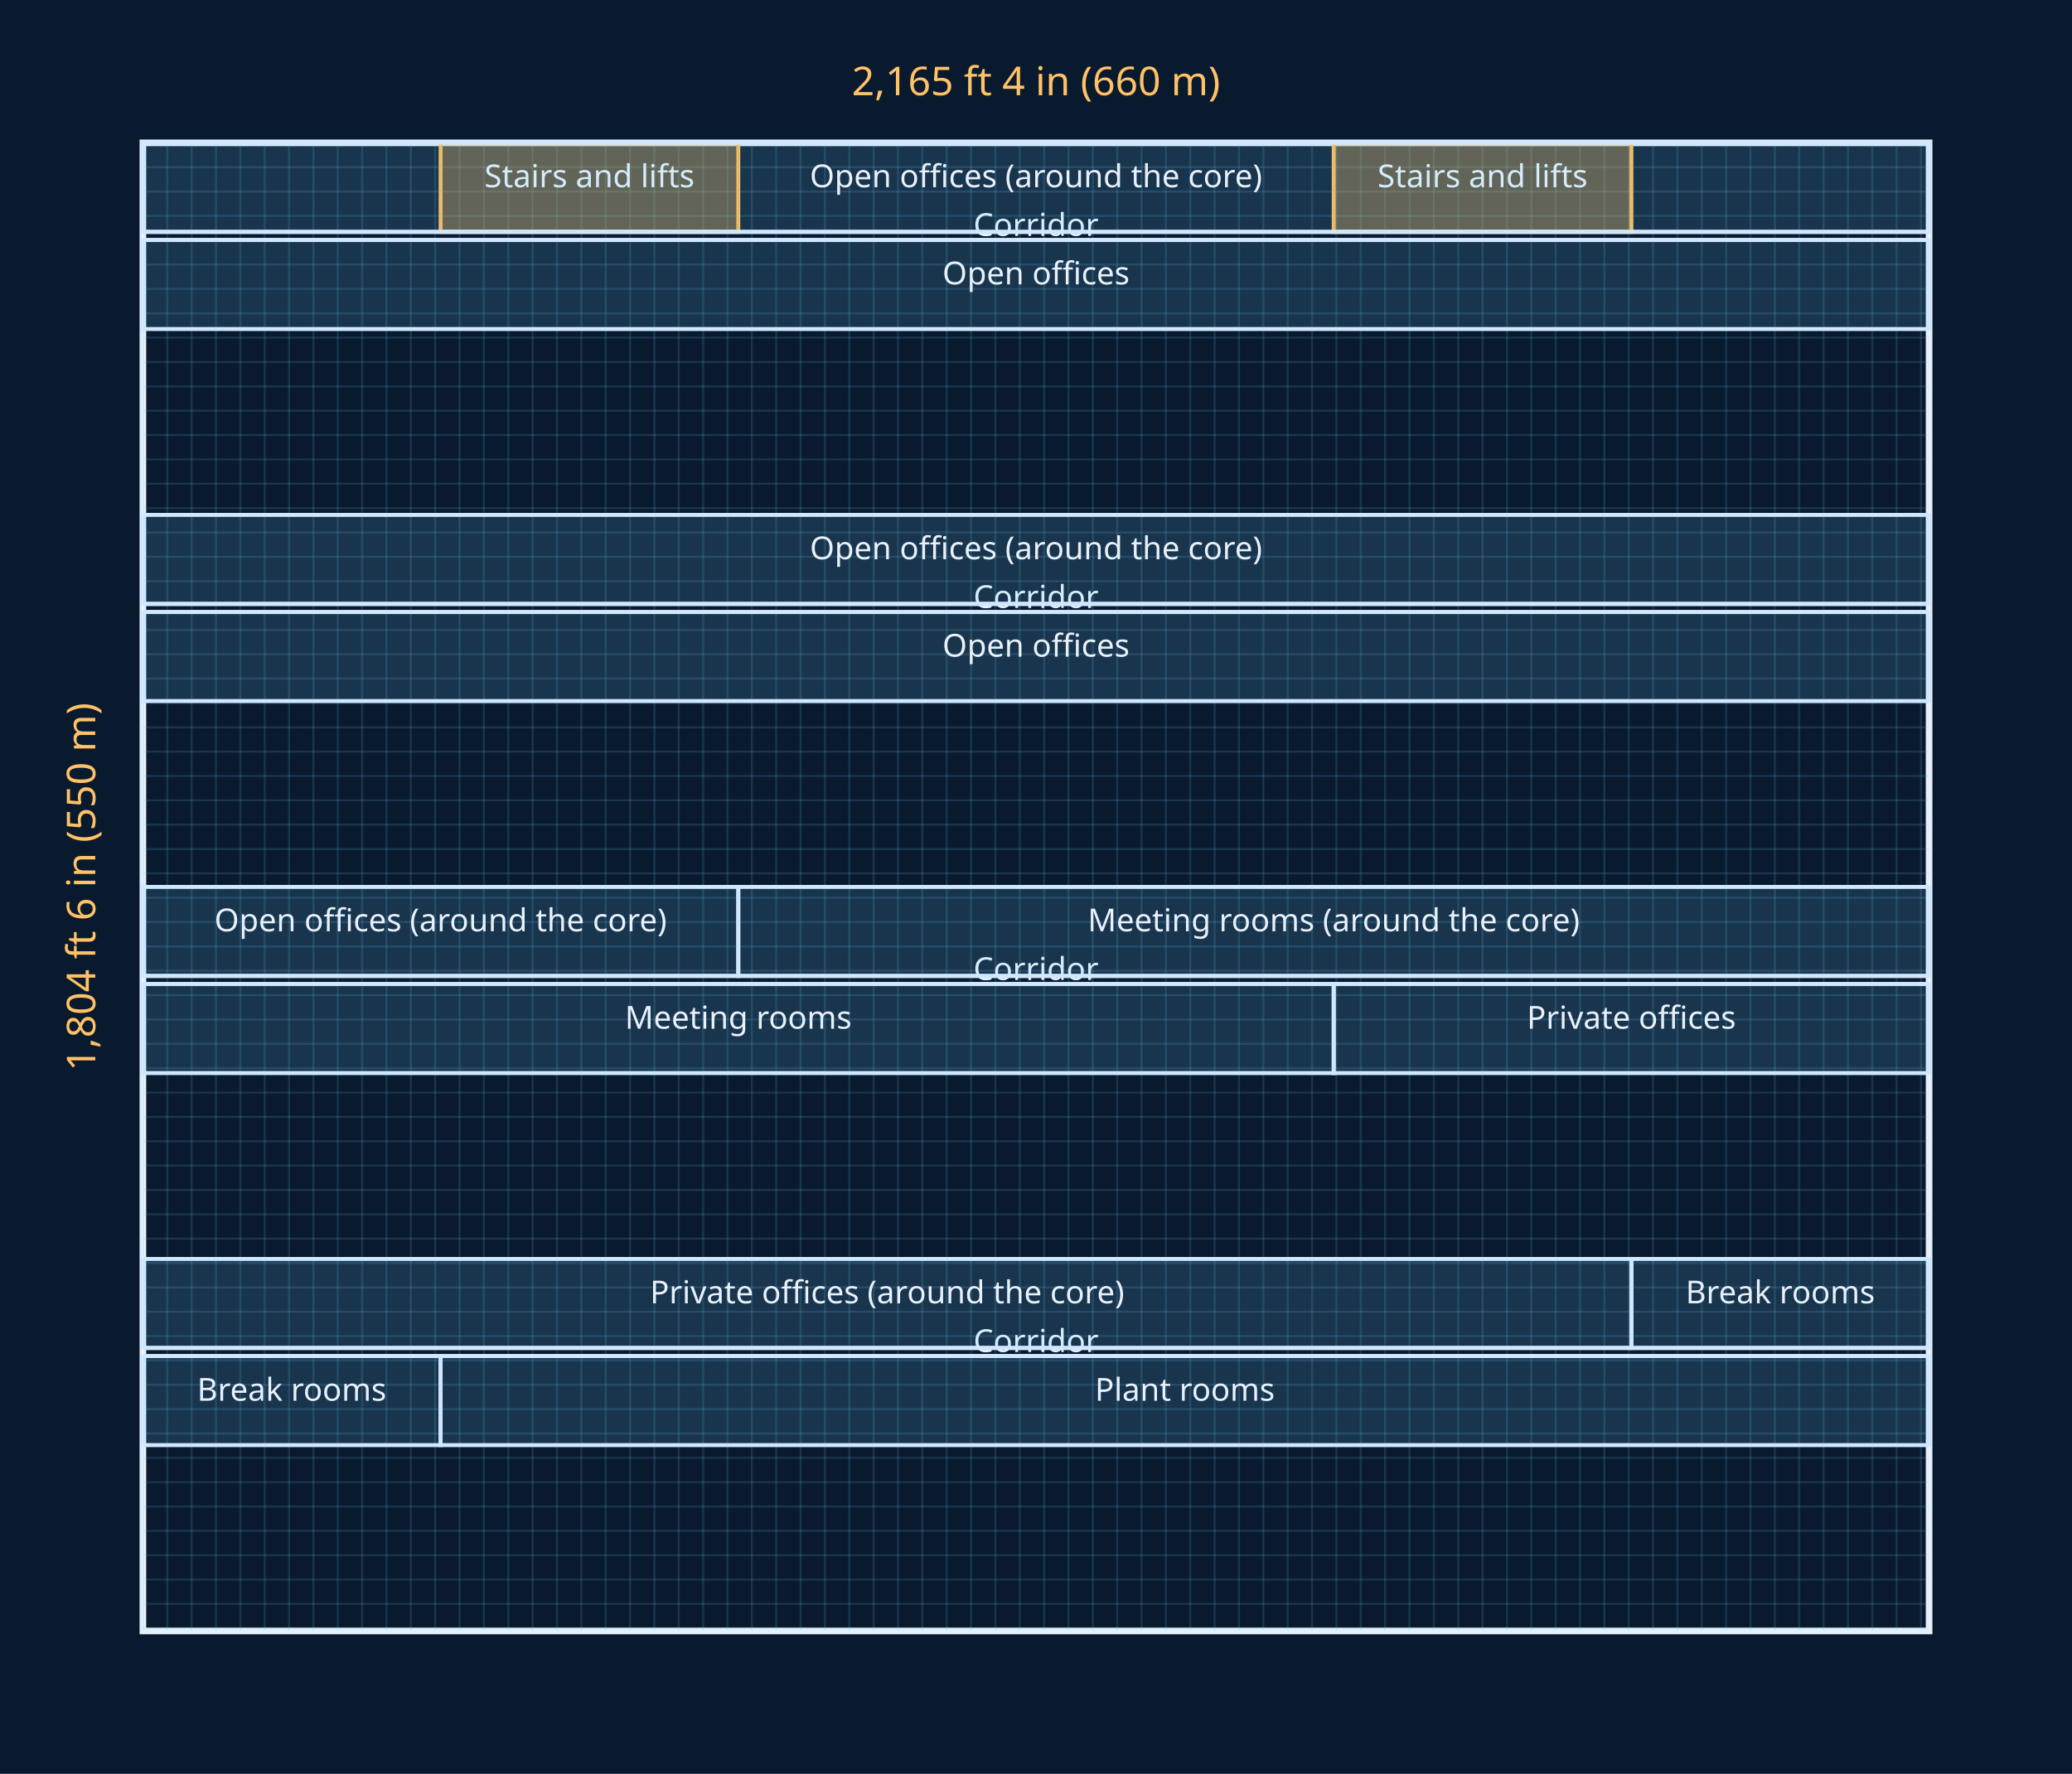
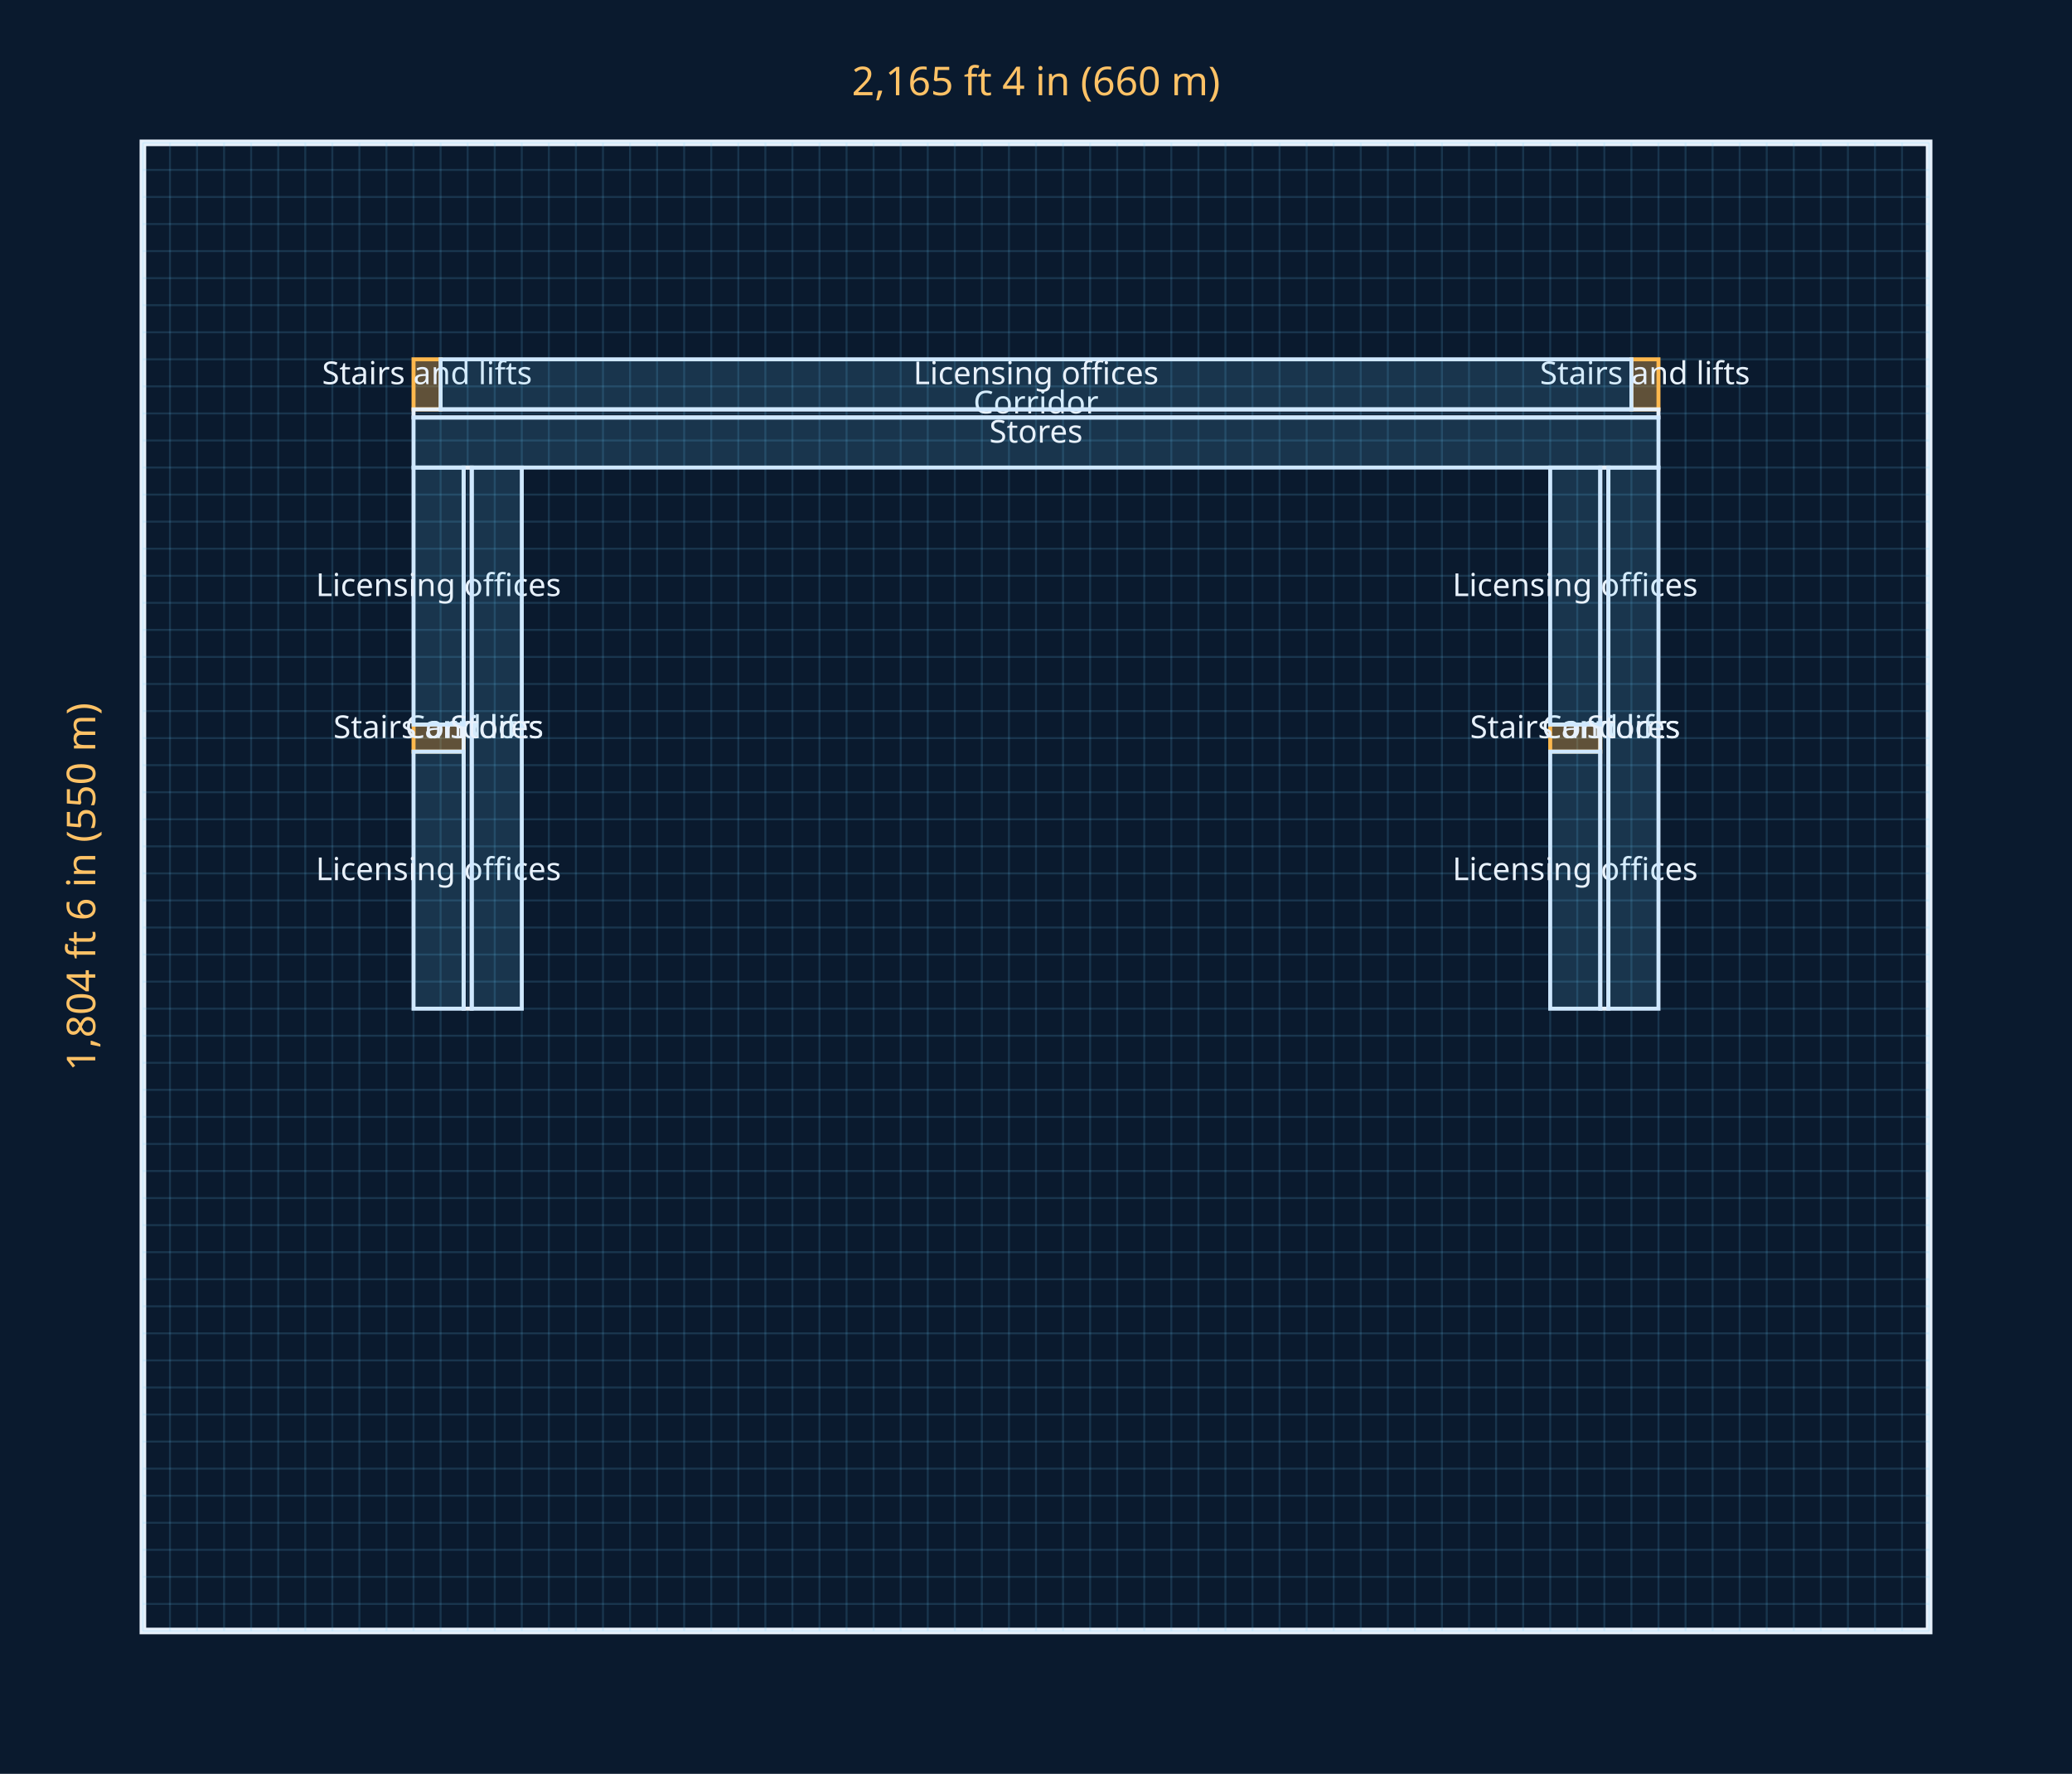
<svg xmlns="http://www.w3.org/2000/svg" viewBox="-52.8 -52.8 765.6 655.6" font-family="Segoe UI, sans-serif">
  <rect x="-52.8" y="-52.8" width="765.6" height="655.6" fill="#0a1a2e" />
  <rect x="0" y="0" width="660.0" height="550.0" fill="none" stroke="#e8f1fb" stroke-width="2.44" />
  <line x1="0.0" y1="0" x2="0.0" y2="550.0" stroke="#6fd0ff" stroke-opacity=".15" stroke-width="0.73" />
-   <line x1="9.0" y1="0" x2="9.0" y2="550.0" stroke="#6fd0ff" stroke-opacity=".15" stroke-width="0.73" />
-   <line x1="18.0" y1="0" x2="18.0" y2="550.0" stroke="#6fd0ff" stroke-opacity=".15" stroke-width="0.73" />
-   <line x1="27.0" y1="0" x2="27.0" y2="550.0" stroke="#6fd0ff" stroke-opacity=".15" stroke-width="0.73" />
-   <line x1="36.0" y1="0" x2="36.0" y2="550.0" stroke="#6fd0ff" stroke-opacity=".15" stroke-width="0.73" />
-   <line x1="45.0" y1="0" x2="45.0" y2="550.0" stroke="#6fd0ff" stroke-opacity=".15" stroke-width="0.73" />
-   <line x1="54.0" y1="0" x2="54.0" y2="550.0" stroke="#6fd0ff" stroke-opacity=".15" stroke-width="0.73" />
-   <line x1="63.0" y1="0" x2="63.0" y2="550.0" stroke="#6fd0ff" stroke-opacity=".15" stroke-width="0.73" />
-   <line x1="72.0" y1="0" x2="72.0" y2="550.0" stroke="#6fd0ff" stroke-opacity=".15" stroke-width="0.73" />
-   <line x1="81.0" y1="0" x2="81.0" y2="550.0" stroke="#6fd0ff" stroke-opacity=".15" stroke-width="0.73" />
+   <line x1="10.0" y1="0" x2="10.0" y2="550.0" stroke="#6fd0ff" stroke-opacity=".15" stroke-width="0.73" />
+   <line x1="20.0" y1="0" x2="20.0" y2="550.0" stroke="#6fd0ff" stroke-opacity=".15" stroke-width="0.73" />
+   <line x1="30.0" y1="0" x2="30.0" y2="550.0" stroke="#6fd0ff" stroke-opacity=".15" stroke-width="0.73" />
+   <line x1="40.0" y1="0" x2="40.0" y2="550.0" stroke="#6fd0ff" stroke-opacity=".15" stroke-width="0.73" />
+   <line x1="50.0" y1="0" x2="50.0" y2="550.0" stroke="#6fd0ff" stroke-opacity=".15" stroke-width="0.73" />
+   <line x1="60.0" y1="0" x2="60.0" y2="550.0" stroke="#6fd0ff" stroke-opacity=".15" stroke-width="0.73" />
+   <line x1="70.0" y1="0" x2="70.0" y2="550.0" stroke="#6fd0ff" stroke-opacity=".15" stroke-width="0.73" />
+   <line x1="80.0" y1="0" x2="80.0" y2="550.0" stroke="#6fd0ff" stroke-opacity=".15" stroke-width="0.73" />
  <line x1="90.0" y1="0" x2="90.0" y2="550.0" stroke="#6fd0ff" stroke-opacity=".15" stroke-width="0.73" />
-   <line x1="99.0" y1="0" x2="99.0" y2="550.0" stroke="#6fd0ff" stroke-opacity=".15" stroke-width="0.73" />
-   <line x1="108.0" y1="0" x2="108.0" y2="550.0" stroke="#6fd0ff" stroke-opacity=".15" stroke-width="0.73" />
-   <line x1="117.0" y1="0" x2="117.0" y2="550.0" stroke="#6fd0ff" stroke-opacity=".15" stroke-width="0.73" />
-   <line x1="126.0" y1="0" x2="126.0" y2="550.0" stroke="#6fd0ff" stroke-opacity=".15" stroke-width="0.73" />
-   <line x1="135.0" y1="0" x2="135.0" y2="550.0" stroke="#6fd0ff" stroke-opacity=".15" stroke-width="0.73" />
-   <line x1="144.0" y1="0" x2="144.0" y2="550.0" stroke="#6fd0ff" stroke-opacity=".15" stroke-width="0.73" />
-   <line x1="153.0" y1="0" x2="153.0" y2="550.0" stroke="#6fd0ff" stroke-opacity=".15" stroke-width="0.73" />
-   <line x1="162.0" y1="0" x2="162.0" y2="550.0" stroke="#6fd0ff" stroke-opacity=".15" stroke-width="0.73" />
-   <line x1="171.0" y1="0" x2="171.0" y2="550.0" stroke="#6fd0ff" stroke-opacity=".15" stroke-width="0.73" />
+   <line x1="100.0" y1="0" x2="100.0" y2="550.0" stroke="#6fd0ff" stroke-opacity=".15" stroke-width="0.73" />
+   <line x1="110.0" y1="0" x2="110.0" y2="550.0" stroke="#6fd0ff" stroke-opacity=".15" stroke-width="0.73" />
+   <line x1="120.0" y1="0" x2="120.0" y2="550.0" stroke="#6fd0ff" stroke-opacity=".15" stroke-width="0.73" />
+   <line x1="130.0" y1="0" x2="130.0" y2="550.0" stroke="#6fd0ff" stroke-opacity=".15" stroke-width="0.73" />
+   <line x1="140.0" y1="0" x2="140.0" y2="550.0" stroke="#6fd0ff" stroke-opacity=".15" stroke-width="0.73" />
+   <line x1="150.0" y1="0" x2="150.0" y2="550.0" stroke="#6fd0ff" stroke-opacity=".15" stroke-width="0.73" />
+   <line x1="160.0" y1="0" x2="160.0" y2="550.0" stroke="#6fd0ff" stroke-opacity=".15" stroke-width="0.73" />
+   <line x1="170.0" y1="0" x2="170.0" y2="550.0" stroke="#6fd0ff" stroke-opacity=".15" stroke-width="0.73" />
  <line x1="180.0" y1="0" x2="180.0" y2="550.0" stroke="#6fd0ff" stroke-opacity=".15" stroke-width="0.73" />
-   <line x1="189.0" y1="0" x2="189.0" y2="550.0" stroke="#6fd0ff" stroke-opacity=".15" stroke-width="0.73" />
-   <line x1="198.0" y1="0" x2="198.0" y2="550.0" stroke="#6fd0ff" stroke-opacity=".15" stroke-width="0.73" />
-   <line x1="207.0" y1="0" x2="207.0" y2="550.0" stroke="#6fd0ff" stroke-opacity=".15" stroke-width="0.73" />
-   <line x1="216.0" y1="0" x2="216.0" y2="550.0" stroke="#6fd0ff" stroke-opacity=".15" stroke-width="0.73" />
-   <line x1="225.0" y1="0" x2="225.0" y2="550.0" stroke="#6fd0ff" stroke-opacity=".15" stroke-width="0.73" />
-   <line x1="234.0" y1="0" x2="234.0" y2="550.0" stroke="#6fd0ff" stroke-opacity=".15" stroke-width="0.73" />
-   <line x1="243.0" y1="0" x2="243.0" y2="550.0" stroke="#6fd0ff" stroke-opacity=".15" stroke-width="0.73" />
-   <line x1="252.0" y1="0" x2="252.0" y2="550.0" stroke="#6fd0ff" stroke-opacity=".15" stroke-width="0.73" />
-   <line x1="261.0" y1="0" x2="261.0" y2="550.0" stroke="#6fd0ff" stroke-opacity=".15" stroke-width="0.73" />
+   <line x1="190.0" y1="0" x2="190.0" y2="550.0" stroke="#6fd0ff" stroke-opacity=".15" stroke-width="0.73" />
+   <line x1="200.0" y1="0" x2="200.0" y2="550.0" stroke="#6fd0ff" stroke-opacity=".15" stroke-width="0.73" />
+   <line x1="210.0" y1="0" x2="210.0" y2="550.0" stroke="#6fd0ff" stroke-opacity=".15" stroke-width="0.73" />
+   <line x1="220.0" y1="0" x2="220.0" y2="550.0" stroke="#6fd0ff" stroke-opacity=".15" stroke-width="0.73" />
+   <line x1="230.0" y1="0" x2="230.0" y2="550.0" stroke="#6fd0ff" stroke-opacity=".15" stroke-width="0.73" />
+   <line x1="240.0" y1="0" x2="240.0" y2="550.0" stroke="#6fd0ff" stroke-opacity=".15" stroke-width="0.73" />
+   <line x1="250.0" y1="0" x2="250.0" y2="550.0" stroke="#6fd0ff" stroke-opacity=".15" stroke-width="0.73" />
+   <line x1="260.0" y1="0" x2="260.0" y2="550.0" stroke="#6fd0ff" stroke-opacity=".15" stroke-width="0.73" />
  <line x1="270.0" y1="0" x2="270.0" y2="550.0" stroke="#6fd0ff" stroke-opacity=".15" stroke-width="0.73" />
-   <line x1="279.0" y1="0" x2="279.0" y2="550.0" stroke="#6fd0ff" stroke-opacity=".15" stroke-width="0.73" />
-   <line x1="288.0" y1="0" x2="288.0" y2="550.0" stroke="#6fd0ff" stroke-opacity=".15" stroke-width="0.73" />
-   <line x1="297.0" y1="0" x2="297.0" y2="550.0" stroke="#6fd0ff" stroke-opacity=".15" stroke-width="0.73" />
-   <line x1="306.0" y1="0" x2="306.0" y2="550.0" stroke="#6fd0ff" stroke-opacity=".15" stroke-width="0.73" />
-   <line x1="315.0" y1="0" x2="315.0" y2="550.0" stroke="#6fd0ff" stroke-opacity=".15" stroke-width="0.73" />
-   <line x1="324.0" y1="0" x2="324.0" y2="550.0" stroke="#6fd0ff" stroke-opacity=".15" stroke-width="0.73" />
-   <line x1="333.0" y1="0" x2="333.0" y2="550.0" stroke="#6fd0ff" stroke-opacity=".15" stroke-width="0.73" />
-   <line x1="342.0" y1="0" x2="342.0" y2="550.0" stroke="#6fd0ff" stroke-opacity=".15" stroke-width="0.73" />
-   <line x1="351.0" y1="0" x2="351.0" y2="550.0" stroke="#6fd0ff" stroke-opacity=".15" stroke-width="0.73" />
+   <line x1="280.0" y1="0" x2="280.0" y2="550.0" stroke="#6fd0ff" stroke-opacity=".15" stroke-width="0.73" />
+   <line x1="290.0" y1="0" x2="290.0" y2="550.0" stroke="#6fd0ff" stroke-opacity=".15" stroke-width="0.73" />
+   <line x1="300.0" y1="0" x2="300.0" y2="550.0" stroke="#6fd0ff" stroke-opacity=".15" stroke-width="0.73" />
+   <line x1="310.0" y1="0" x2="310.0" y2="550.0" stroke="#6fd0ff" stroke-opacity=".15" stroke-width="0.73" />
+   <line x1="320.0" y1="0" x2="320.0" y2="550.0" stroke="#6fd0ff" stroke-opacity=".15" stroke-width="0.73" />
+   <line x1="330.0" y1="0" x2="330.0" y2="550.0" stroke="#6fd0ff" stroke-opacity=".15" stroke-width="0.73" />
+   <line x1="340.0" y1="0" x2="340.0" y2="550.0" stroke="#6fd0ff" stroke-opacity=".15" stroke-width="0.73" />
+   <line x1="350.0" y1="0" x2="350.0" y2="550.0" stroke="#6fd0ff" stroke-opacity=".15" stroke-width="0.73" />
  <line x1="360.0" y1="0" x2="360.0" y2="550.0" stroke="#6fd0ff" stroke-opacity=".15" stroke-width="0.73" />
-   <line x1="369.0" y1="0" x2="369.0" y2="550.0" stroke="#6fd0ff" stroke-opacity=".15" stroke-width="0.73" />
-   <line x1="378.0" y1="0" x2="378.0" y2="550.0" stroke="#6fd0ff" stroke-opacity=".15" stroke-width="0.73" />
-   <line x1="387.0" y1="0" x2="387.0" y2="550.0" stroke="#6fd0ff" stroke-opacity=".15" stroke-width="0.73" />
-   <line x1="396.0" y1="0" x2="396.0" y2="550.0" stroke="#6fd0ff" stroke-opacity=".15" stroke-width="0.73" />
-   <line x1="405.0" y1="0" x2="405.0" y2="550.0" stroke="#6fd0ff" stroke-opacity=".15" stroke-width="0.73" />
-   <line x1="414.0" y1="0" x2="414.0" y2="550.0" stroke="#6fd0ff" stroke-opacity=".15" stroke-width="0.73" />
-   <line x1="423.0" y1="0" x2="423.0" y2="550.0" stroke="#6fd0ff" stroke-opacity=".15" stroke-width="0.73" />
-   <line x1="432.0" y1="0" x2="432.0" y2="550.0" stroke="#6fd0ff" stroke-opacity=".15" stroke-width="0.73" />
-   <line x1="441.0" y1="0" x2="441.0" y2="550.0" stroke="#6fd0ff" stroke-opacity=".15" stroke-width="0.73" />
+   <line x1="370.0" y1="0" x2="370.0" y2="550.0" stroke="#6fd0ff" stroke-opacity=".15" stroke-width="0.73" />
+   <line x1="380.0" y1="0" x2="380.0" y2="550.0" stroke="#6fd0ff" stroke-opacity=".15" stroke-width="0.73" />
+   <line x1="390.0" y1="0" x2="390.0" y2="550.0" stroke="#6fd0ff" stroke-opacity=".15" stroke-width="0.73" />
+   <line x1="400.0" y1="0" x2="400.0" y2="550.0" stroke="#6fd0ff" stroke-opacity=".15" stroke-width="0.73" />
+   <line x1="410.0" y1="0" x2="410.0" y2="550.0" stroke="#6fd0ff" stroke-opacity=".15" stroke-width="0.73" />
+   <line x1="420.0" y1="0" x2="420.0" y2="550.0" stroke="#6fd0ff" stroke-opacity=".15" stroke-width="0.73" />
+   <line x1="430.0" y1="0" x2="430.0" y2="550.0" stroke="#6fd0ff" stroke-opacity=".15" stroke-width="0.73" />
+   <line x1="440.0" y1="0" x2="440.0" y2="550.0" stroke="#6fd0ff" stroke-opacity=".15" stroke-width="0.73" />
  <line x1="450.0" y1="0" x2="450.0" y2="550.0" stroke="#6fd0ff" stroke-opacity=".15" stroke-width="0.73" />
-   <line x1="459.0" y1="0" x2="459.0" y2="550.0" stroke="#6fd0ff" stroke-opacity=".15" stroke-width="0.73" />
-   <line x1="468.0" y1="0" x2="468.0" y2="550.0" stroke="#6fd0ff" stroke-opacity=".15" stroke-width="0.73" />
-   <line x1="477.0" y1="0" x2="477.0" y2="550.0" stroke="#6fd0ff" stroke-opacity=".15" stroke-width="0.73" />
-   <line x1="486.0" y1="0" x2="486.0" y2="550.0" stroke="#6fd0ff" stroke-opacity=".15" stroke-width="0.73" />
-   <line x1="495.0" y1="0" x2="495.0" y2="550.0" stroke="#6fd0ff" stroke-opacity=".15" stroke-width="0.73" />
-   <line x1="504.0" y1="0" x2="504.0" y2="550.0" stroke="#6fd0ff" stroke-opacity=".15" stroke-width="0.73" />
-   <line x1="513.0" y1="0" x2="513.0" y2="550.0" stroke="#6fd0ff" stroke-opacity=".15" stroke-width="0.73" />
-   <line x1="522.0" y1="0" x2="522.0" y2="550.0" stroke="#6fd0ff" stroke-opacity=".15" stroke-width="0.73" />
-   <line x1="531.0" y1="0" x2="531.0" y2="550.0" stroke="#6fd0ff" stroke-opacity=".15" stroke-width="0.73" />
+   <line x1="460.0" y1="0" x2="460.0" y2="550.0" stroke="#6fd0ff" stroke-opacity=".15" stroke-width="0.73" />
+   <line x1="470.0" y1="0" x2="470.0" y2="550.0" stroke="#6fd0ff" stroke-opacity=".15" stroke-width="0.73" />
+   <line x1="480.0" y1="0" x2="480.0" y2="550.0" stroke="#6fd0ff" stroke-opacity=".15" stroke-width="0.73" />
+   <line x1="490.0" y1="0" x2="490.0" y2="550.0" stroke="#6fd0ff" stroke-opacity=".15" stroke-width="0.73" />
+   <line x1="500.0" y1="0" x2="500.0" y2="550.0" stroke="#6fd0ff" stroke-opacity=".15" stroke-width="0.73" />
+   <line x1="510.0" y1="0" x2="510.0" y2="550.0" stroke="#6fd0ff" stroke-opacity=".15" stroke-width="0.73" />
+   <line x1="520.0" y1="0" x2="520.0" y2="550.0" stroke="#6fd0ff" stroke-opacity=".15" stroke-width="0.73" />
+   <line x1="530.0" y1="0" x2="530.0" y2="550.0" stroke="#6fd0ff" stroke-opacity=".15" stroke-width="0.73" />
  <line x1="540.0" y1="0" x2="540.0" y2="550.0" stroke="#6fd0ff" stroke-opacity=".15" stroke-width="0.73" />
-   <line x1="549.0" y1="0" x2="549.0" y2="550.0" stroke="#6fd0ff" stroke-opacity=".15" stroke-width="0.73" />
-   <line x1="558.0" y1="0" x2="558.0" y2="550.0" stroke="#6fd0ff" stroke-opacity=".15" stroke-width="0.73" />
-   <line x1="567.0" y1="0" x2="567.0" y2="550.0" stroke="#6fd0ff" stroke-opacity=".15" stroke-width="0.73" />
-   <line x1="576.0" y1="0" x2="576.0" y2="550.0" stroke="#6fd0ff" stroke-opacity=".15" stroke-width="0.73" />
-   <line x1="585.0" y1="0" x2="585.0" y2="550.0" stroke="#6fd0ff" stroke-opacity=".15" stroke-width="0.73" />
-   <line x1="594.0" y1="0" x2="594.0" y2="550.0" stroke="#6fd0ff" stroke-opacity=".15" stroke-width="0.73" />
-   <line x1="603.0" y1="0" x2="603.0" y2="550.0" stroke="#6fd0ff" stroke-opacity=".15" stroke-width="0.73" />
-   <line x1="612.0" y1="0" x2="612.0" y2="550.0" stroke="#6fd0ff" stroke-opacity=".15" stroke-width="0.73" />
-   <line x1="621.0" y1="0" x2="621.0" y2="550.0" stroke="#6fd0ff" stroke-opacity=".15" stroke-width="0.73" />
+   <line x1="550.0" y1="0" x2="550.0" y2="550.0" stroke="#6fd0ff" stroke-opacity=".15" stroke-width="0.73" />
+   <line x1="560.0" y1="0" x2="560.0" y2="550.0" stroke="#6fd0ff" stroke-opacity=".15" stroke-width="0.73" />
+   <line x1="570.0" y1="0" x2="570.0" y2="550.0" stroke="#6fd0ff" stroke-opacity=".15" stroke-width="0.73" />
+   <line x1="580.0" y1="0" x2="580.0" y2="550.0" stroke="#6fd0ff" stroke-opacity=".15" stroke-width="0.73" />
+   <line x1="590.0" y1="0" x2="590.0" y2="550.0" stroke="#6fd0ff" stroke-opacity=".15" stroke-width="0.73" />
+   <line x1="600.0" y1="0" x2="600.0" y2="550.0" stroke="#6fd0ff" stroke-opacity=".15" stroke-width="0.73" />
+   <line x1="610.0" y1="0" x2="610.0" y2="550.0" stroke="#6fd0ff" stroke-opacity=".15" stroke-width="0.73" />
+   <line x1="620.0" y1="0" x2="620.0" y2="550.0" stroke="#6fd0ff" stroke-opacity=".15" stroke-width="0.73" />
  <line x1="630.0" y1="0" x2="630.0" y2="550.0" stroke="#6fd0ff" stroke-opacity=".15" stroke-width="0.73" />
-   <line x1="639.0" y1="0" x2="639.0" y2="550.0" stroke="#6fd0ff" stroke-opacity=".15" stroke-width="0.73" />
-   <line x1="648.0" y1="0" x2="648.0" y2="550.0" stroke="#6fd0ff" stroke-opacity=".15" stroke-width="0.73" />
-   <line x1="657.0" y1="0" x2="657.0" y2="550.0" stroke="#6fd0ff" stroke-opacity=".15" stroke-width="0.73" />
+   <line x1="640.0" y1="0" x2="640.0" y2="550.0" stroke="#6fd0ff" stroke-opacity=".15" stroke-width="0.73" />
+   <line x1="650.0" y1="0" x2="650.0" y2="550.0" stroke="#6fd0ff" stroke-opacity=".15" stroke-width="0.73" />
+   <line x1="660.0" y1="0" x2="660.0" y2="550.0" stroke="#6fd0ff" stroke-opacity=".15" stroke-width="0.73" />
  <line x1="0" y1="0.0" x2="660.0" y2="0.0" stroke="#6fd0ff" stroke-opacity=".15" stroke-width="0.73" />
-   <line x1="0" y1="9.0" x2="660.0" y2="9.0" stroke="#6fd0ff" stroke-opacity=".15" stroke-width="0.73" />
-   <line x1="0" y1="18.0" x2="660.0" y2="18.0" stroke="#6fd0ff" stroke-opacity=".15" stroke-width="0.73" />
-   <line x1="0" y1="27.0" x2="660.0" y2="27.0" stroke="#6fd0ff" stroke-opacity=".15" stroke-width="0.73" />
-   <line x1="0" y1="36.0" x2="660.0" y2="36.0" stroke="#6fd0ff" stroke-opacity=".15" stroke-width="0.73" />
-   <line x1="0" y1="45.0" x2="660.0" y2="45.0" stroke="#6fd0ff" stroke-opacity=".15" stroke-width="0.73" />
-   <line x1="0" y1="54.0" x2="660.0" y2="54.0" stroke="#6fd0ff" stroke-opacity=".15" stroke-width="0.73" />
-   <line x1="0" y1="63.0" x2="660.0" y2="63.0" stroke="#6fd0ff" stroke-opacity=".15" stroke-width="0.73" />
-   <line x1="0" y1="72.0" x2="660.0" y2="72.0" stroke="#6fd0ff" stroke-opacity=".15" stroke-width="0.73" />
-   <line x1="0" y1="81.0" x2="660.0" y2="81.0" stroke="#6fd0ff" stroke-opacity=".15" stroke-width="0.73" />
+   <line x1="0" y1="10.0" x2="660.0" y2="10.0" stroke="#6fd0ff" stroke-opacity=".15" stroke-width="0.73" />
+   <line x1="0" y1="20.0" x2="660.0" y2="20.0" stroke="#6fd0ff" stroke-opacity=".15" stroke-width="0.73" />
+   <line x1="0" y1="30.0" x2="660.0" y2="30.0" stroke="#6fd0ff" stroke-opacity=".15" stroke-width="0.73" />
+   <line x1="0" y1="40.0" x2="660.0" y2="40.0" stroke="#6fd0ff" stroke-opacity=".15" stroke-width="0.73" />
+   <line x1="0" y1="50.0" x2="660.0" y2="50.0" stroke="#6fd0ff" stroke-opacity=".15" stroke-width="0.73" />
+   <line x1="0" y1="60.0" x2="660.0" y2="60.0" stroke="#6fd0ff" stroke-opacity=".15" stroke-width="0.73" />
+   <line x1="0" y1="70.0" x2="660.0" y2="70.0" stroke="#6fd0ff" stroke-opacity=".15" stroke-width="0.73" />
+   <line x1="0" y1="80.0" x2="660.0" y2="80.0" stroke="#6fd0ff" stroke-opacity=".15" stroke-width="0.73" />
  <line x1="0" y1="90.0" x2="660.0" y2="90.0" stroke="#6fd0ff" stroke-opacity=".15" stroke-width="0.73" />
-   <line x1="0" y1="99.0" x2="660.0" y2="99.0" stroke="#6fd0ff" stroke-opacity=".15" stroke-width="0.73" />
-   <line x1="0" y1="108.0" x2="660.0" y2="108.0" stroke="#6fd0ff" stroke-opacity=".15" stroke-width="0.73" />
-   <line x1="0" y1="117.0" x2="660.0" y2="117.0" stroke="#6fd0ff" stroke-opacity=".15" stroke-width="0.73" />
-   <line x1="0" y1="126.0" x2="660.0" y2="126.0" stroke="#6fd0ff" stroke-opacity=".15" stroke-width="0.73" />
-   <line x1="0" y1="135.0" x2="660.0" y2="135.0" stroke="#6fd0ff" stroke-opacity=".15" stroke-width="0.73" />
-   <line x1="0" y1="144.0" x2="660.0" y2="144.0" stroke="#6fd0ff" stroke-opacity=".15" stroke-width="0.73" />
-   <line x1="0" y1="153.0" x2="660.0" y2="153.0" stroke="#6fd0ff" stroke-opacity=".15" stroke-width="0.73" />
-   <line x1="0" y1="162.0" x2="660.0" y2="162.0" stroke="#6fd0ff" stroke-opacity=".15" stroke-width="0.73" />
-   <line x1="0" y1="171.0" x2="660.0" y2="171.0" stroke="#6fd0ff" stroke-opacity=".15" stroke-width="0.73" />
+   <line x1="0" y1="100.0" x2="660.0" y2="100.0" stroke="#6fd0ff" stroke-opacity=".15" stroke-width="0.73" />
+   <line x1="0" y1="110.0" x2="660.0" y2="110.0" stroke="#6fd0ff" stroke-opacity=".15" stroke-width="0.73" />
+   <line x1="0" y1="120.0" x2="660.0" y2="120.0" stroke="#6fd0ff" stroke-opacity=".15" stroke-width="0.73" />
+   <line x1="0" y1="130.0" x2="660.0" y2="130.0" stroke="#6fd0ff" stroke-opacity=".15" stroke-width="0.73" />
+   <line x1="0" y1="140.0" x2="660.0" y2="140.0" stroke="#6fd0ff" stroke-opacity=".15" stroke-width="0.73" />
+   <line x1="0" y1="150.0" x2="660.0" y2="150.0" stroke="#6fd0ff" stroke-opacity=".15" stroke-width="0.73" />
+   <line x1="0" y1="160.0" x2="660.0" y2="160.0" stroke="#6fd0ff" stroke-opacity=".15" stroke-width="0.73" />
+   <line x1="0" y1="170.0" x2="660.0" y2="170.0" stroke="#6fd0ff" stroke-opacity=".15" stroke-width="0.73" />
  <line x1="0" y1="180.0" x2="660.0" y2="180.0" stroke="#6fd0ff" stroke-opacity=".15" stroke-width="0.73" />
-   <line x1="0" y1="189.0" x2="660.0" y2="189.0" stroke="#6fd0ff" stroke-opacity=".15" stroke-width="0.73" />
-   <line x1="0" y1="198.0" x2="660.0" y2="198.0" stroke="#6fd0ff" stroke-opacity=".15" stroke-width="0.73" />
-   <line x1="0" y1="207.0" x2="660.0" y2="207.0" stroke="#6fd0ff" stroke-opacity=".15" stroke-width="0.73" />
-   <line x1="0" y1="216.0" x2="660.0" y2="216.0" stroke="#6fd0ff" stroke-opacity=".15" stroke-width="0.73" />
-   <line x1="0" y1="225.0" x2="660.0" y2="225.0" stroke="#6fd0ff" stroke-opacity=".15" stroke-width="0.73" />
-   <line x1="0" y1="234.0" x2="660.0" y2="234.0" stroke="#6fd0ff" stroke-opacity=".15" stroke-width="0.73" />
-   <line x1="0" y1="243.0" x2="660.0" y2="243.0" stroke="#6fd0ff" stroke-opacity=".15" stroke-width="0.73" />
-   <line x1="0" y1="252.0" x2="660.0" y2="252.0" stroke="#6fd0ff" stroke-opacity=".15" stroke-width="0.73" />
-   <line x1="0" y1="261.0" x2="660.0" y2="261.0" stroke="#6fd0ff" stroke-opacity=".15" stroke-width="0.73" />
+   <line x1="0" y1="190.0" x2="660.0" y2="190.0" stroke="#6fd0ff" stroke-opacity=".15" stroke-width="0.73" />
+   <line x1="0" y1="200.0" x2="660.0" y2="200.0" stroke="#6fd0ff" stroke-opacity=".15" stroke-width="0.73" />
+   <line x1="0" y1="210.0" x2="660.0" y2="210.0" stroke="#6fd0ff" stroke-opacity=".15" stroke-width="0.73" />
+   <line x1="0" y1="220.0" x2="660.0" y2="220.0" stroke="#6fd0ff" stroke-opacity=".15" stroke-width="0.73" />
+   <line x1="0" y1="230.0" x2="660.0" y2="230.0" stroke="#6fd0ff" stroke-opacity=".15" stroke-width="0.73" />
+   <line x1="0" y1="240.0" x2="660.0" y2="240.0" stroke="#6fd0ff" stroke-opacity=".15" stroke-width="0.73" />
+   <line x1="0" y1="250.0" x2="660.0" y2="250.0" stroke="#6fd0ff" stroke-opacity=".15" stroke-width="0.73" />
+   <line x1="0" y1="260.0" x2="660.0" y2="260.0" stroke="#6fd0ff" stroke-opacity=".15" stroke-width="0.73" />
  <line x1="0" y1="270.0" x2="660.0" y2="270.0" stroke="#6fd0ff" stroke-opacity=".15" stroke-width="0.73" />
-   <line x1="0" y1="279.0" x2="660.0" y2="279.0" stroke="#6fd0ff" stroke-opacity=".15" stroke-width="0.73" />
-   <line x1="0" y1="288.0" x2="660.0" y2="288.0" stroke="#6fd0ff" stroke-opacity=".15" stroke-width="0.73" />
-   <line x1="0" y1="297.0" x2="660.0" y2="297.0" stroke="#6fd0ff" stroke-opacity=".15" stroke-width="0.73" />
-   <line x1="0" y1="306.0" x2="660.0" y2="306.0" stroke="#6fd0ff" stroke-opacity=".15" stroke-width="0.73" />
-   <line x1="0" y1="315.0" x2="660.0" y2="315.0" stroke="#6fd0ff" stroke-opacity=".15" stroke-width="0.73" />
-   <line x1="0" y1="324.0" x2="660.0" y2="324.0" stroke="#6fd0ff" stroke-opacity=".15" stroke-width="0.73" />
-   <line x1="0" y1="333.0" x2="660.0" y2="333.0" stroke="#6fd0ff" stroke-opacity=".15" stroke-width="0.73" />
-   <line x1="0" y1="342.0" x2="660.0" y2="342.0" stroke="#6fd0ff" stroke-opacity=".15" stroke-width="0.73" />
-   <line x1="0" y1="351.0" x2="660.0" y2="351.0" stroke="#6fd0ff" stroke-opacity=".15" stroke-width="0.73" />
+   <line x1="0" y1="280.0" x2="660.0" y2="280.0" stroke="#6fd0ff" stroke-opacity=".15" stroke-width="0.73" />
+   <line x1="0" y1="290.0" x2="660.0" y2="290.0" stroke="#6fd0ff" stroke-opacity=".15" stroke-width="0.73" />
+   <line x1="0" y1="300.0" x2="660.0" y2="300.0" stroke="#6fd0ff" stroke-opacity=".15" stroke-width="0.73" />
+   <line x1="0" y1="310.0" x2="660.0" y2="310.0" stroke="#6fd0ff" stroke-opacity=".15" stroke-width="0.73" />
+   <line x1="0" y1="320.0" x2="660.0" y2="320.0" stroke="#6fd0ff" stroke-opacity=".15" stroke-width="0.73" />
+   <line x1="0" y1="330.0" x2="660.0" y2="330.0" stroke="#6fd0ff" stroke-opacity=".15" stroke-width="0.73" />
+   <line x1="0" y1="340.0" x2="660.0" y2="340.0" stroke="#6fd0ff" stroke-opacity=".15" stroke-width="0.73" />
+   <line x1="0" y1="350.0" x2="660.0" y2="350.0" stroke="#6fd0ff" stroke-opacity=".15" stroke-width="0.73" />
  <line x1="0" y1="360.0" x2="660.0" y2="360.0" stroke="#6fd0ff" stroke-opacity=".15" stroke-width="0.73" />
-   <line x1="0" y1="369.0" x2="660.0" y2="369.0" stroke="#6fd0ff" stroke-opacity=".15" stroke-width="0.73" />
-   <line x1="0" y1="378.0" x2="660.0" y2="378.0" stroke="#6fd0ff" stroke-opacity=".15" stroke-width="0.73" />
-   <line x1="0" y1="387.0" x2="660.0" y2="387.0" stroke="#6fd0ff" stroke-opacity=".15" stroke-width="0.73" />
-   <line x1="0" y1="396.0" x2="660.0" y2="396.0" stroke="#6fd0ff" stroke-opacity=".15" stroke-width="0.73" />
-   <line x1="0" y1="405.0" x2="660.0" y2="405.0" stroke="#6fd0ff" stroke-opacity=".15" stroke-width="0.73" />
-   <line x1="0" y1="414.0" x2="660.0" y2="414.0" stroke="#6fd0ff" stroke-opacity=".15" stroke-width="0.73" />
-   <line x1="0" y1="423.0" x2="660.0" y2="423.0" stroke="#6fd0ff" stroke-opacity=".15" stroke-width="0.73" />
-   <line x1="0" y1="432.0" x2="660.0" y2="432.0" stroke="#6fd0ff" stroke-opacity=".15" stroke-width="0.73" />
-   <line x1="0" y1="441.0" x2="660.0" y2="441.0" stroke="#6fd0ff" stroke-opacity=".15" stroke-width="0.73" />
+   <line x1="0" y1="370.0" x2="660.0" y2="370.0" stroke="#6fd0ff" stroke-opacity=".15" stroke-width="0.73" />
+   <line x1="0" y1="380.0" x2="660.0" y2="380.0" stroke="#6fd0ff" stroke-opacity=".15" stroke-width="0.73" />
+   <line x1="0" y1="390.0" x2="660.0" y2="390.0" stroke="#6fd0ff" stroke-opacity=".15" stroke-width="0.73" />
+   <line x1="0" y1="400.0" x2="660.0" y2="400.0" stroke="#6fd0ff" stroke-opacity=".15" stroke-width="0.73" />
+   <line x1="0" y1="410.0" x2="660.0" y2="410.0" stroke="#6fd0ff" stroke-opacity=".15" stroke-width="0.73" />
+   <line x1="0" y1="420.0" x2="660.0" y2="420.0" stroke="#6fd0ff" stroke-opacity=".15" stroke-width="0.73" />
+   <line x1="0" y1="430.0" x2="660.0" y2="430.0" stroke="#6fd0ff" stroke-opacity=".15" stroke-width="0.73" />
+   <line x1="0" y1="440.0" x2="660.0" y2="440.0" stroke="#6fd0ff" stroke-opacity=".15" stroke-width="0.73" />
  <line x1="0" y1="450.0" x2="660.0" y2="450.0" stroke="#6fd0ff" stroke-opacity=".15" stroke-width="0.73" />
-   <line x1="0" y1="459.0" x2="660.0" y2="459.0" stroke="#6fd0ff" stroke-opacity=".15" stroke-width="0.73" />
-   <line x1="0" y1="468.0" x2="660.0" y2="468.0" stroke="#6fd0ff" stroke-opacity=".15" stroke-width="0.73" />
-   <line x1="0" y1="477.0" x2="660.0" y2="477.0" stroke="#6fd0ff" stroke-opacity=".15" stroke-width="0.73" />
-   <line x1="0" y1="486.0" x2="660.0" y2="486.0" stroke="#6fd0ff" stroke-opacity=".15" stroke-width="0.73" />
-   <line x1="0" y1="495.0" x2="660.0" y2="495.0" stroke="#6fd0ff" stroke-opacity=".15" stroke-width="0.73" />
-   <line x1="0" y1="504.0" x2="660.0" y2="504.0" stroke="#6fd0ff" stroke-opacity=".15" stroke-width="0.73" />
-   <line x1="0" y1="513.0" x2="660.0" y2="513.0" stroke="#6fd0ff" stroke-opacity=".15" stroke-width="0.73" />
-   <line x1="0" y1="522.0" x2="660.0" y2="522.0" stroke="#6fd0ff" stroke-opacity=".15" stroke-width="0.73" />
-   <line x1="0" y1="531.0" x2="660.0" y2="531.0" stroke="#6fd0ff" stroke-opacity=".15" stroke-width="0.73" />
+   <line x1="0" y1="460.0" x2="660.0" y2="460.0" stroke="#6fd0ff" stroke-opacity=".15" stroke-width="0.73" />
+   <line x1="0" y1="470.0" x2="660.0" y2="470.0" stroke="#6fd0ff" stroke-opacity=".15" stroke-width="0.73" />
+   <line x1="0" y1="480.0" x2="660.0" y2="480.0" stroke="#6fd0ff" stroke-opacity=".15" stroke-width="0.73" />
+   <line x1="0" y1="490.0" x2="660.0" y2="490.0" stroke="#6fd0ff" stroke-opacity=".15" stroke-width="0.73" />
+   <line x1="0" y1="500.0" x2="660.0" y2="500.0" stroke="#6fd0ff" stroke-opacity=".15" stroke-width="0.73" />
+   <line x1="0" y1="510.0" x2="660.0" y2="510.0" stroke="#6fd0ff" stroke-opacity=".15" stroke-width="0.73" />
+   <line x1="0" y1="520.0" x2="660.0" y2="520.0" stroke="#6fd0ff" stroke-opacity=".15" stroke-width="0.73" />
+   <line x1="0" y1="530.0" x2="660.0" y2="530.0" stroke="#6fd0ff" stroke-opacity=".15" stroke-width="0.73" />
  <line x1="0" y1="540.0" x2="660.0" y2="540.0" stroke="#6fd0ff" stroke-opacity=".15" stroke-width="0.73" />
-   <line x1="0" y1="549.0" x2="660.0" y2="549.0" stroke="#6fd0ff" stroke-opacity=".15" stroke-width="0.73" />
-   <polygon points="110.0,0.0 220.0,0.0 220.0,32.9 110.0,32.9" fill="rgba(255,184,77,.35)" stroke="#ffb84d" stroke-width="1.47" />
-   <text x="165.0" y="16.4" font-size="11.7" fill="#e8f1fb" text-anchor="middle">Stairs and lifts</text>
-   <polygon points="440.0,0.0 550.0,0.0 550.0,32.9 440.0,32.9" fill="rgba(255,184,77,.35)" stroke="#ffb84d" stroke-width="1.47" />
-   <text x="495.0" y="16.4" font-size="11.7" fill="#e8f1fb" text-anchor="middle">Stairs and lifts</text>
-   <polygon points="0.0,32.9 660.0,32.9 660.0,35.9 0.0,35.9" fill="none" stroke="#e8f1fb" stroke-width="1.47" />
-   <text x="330.0" y="34.4" font-size="11.7" fill="#e8f1fb" text-anchor="middle">Corridor</text>
-   <polygon points="0.0,170.4 660.0,170.4 660.0,173.4 0.0,173.4" fill="none" stroke="#e8f1fb" stroke-width="1.47" />
-   <text x="330.0" y="171.9" font-size="11.7" fill="#e8f1fb" text-anchor="middle">Corridor</text>
-   <polygon points="0.0,307.9 660.0,307.9 660.0,310.9 0.0,310.9" fill="none" stroke="#e8f1fb" stroke-width="1.47" />
-   <text x="330.0" y="309.4" font-size="11.7" fill="#e8f1fb" text-anchor="middle">Corridor</text>
-   <polygon points="0.0,445.4 660.0,445.4 660.0,448.4 0.0,448.4" fill="none" stroke="#e8f1fb" stroke-width="1.47" />
-   <text x="330.0" y="446.9" font-size="11.7" fill="#e8f1fb" text-anchor="middle">Corridor</text>
-   <polygon points="0.0,0.0 660.0,0.0 660.0,32.9 0.0,32.9" fill="rgba(111,208,255,.15)" stroke="#cfe8ff" stroke-width="1.47" />
-   <text x="330.0" y="16.4" font-size="11.7" fill="#e8f1fb" text-anchor="middle">Open offices (around the core)</text>
-   <polygon points="0.0,35.9 660.0,35.9 660.0,68.8 0.0,68.8" fill="rgba(111,208,255,.15)" stroke="#cfe8ff" stroke-width="1.47" />
-   <text x="330.0" y="52.3" font-size="11.7" fill="#e8f1fb" text-anchor="middle">Open offices</text>
-   <polygon points="0.0,137.5 660.0,137.5 660.0,170.4 0.0,170.4" fill="rgba(111,208,255,.15)" stroke="#cfe8ff" stroke-width="1.47" />
-   <text x="330.0" y="153.9" font-size="11.7" fill="#e8f1fb" text-anchor="middle">Open offices (around the core)</text>
-   <polygon points="0.0,173.4 660.0,173.4 660.0,206.3 0.0,206.3" fill="rgba(111,208,255,.15)" stroke="#cfe8ff" stroke-width="1.47" />
-   <text x="330.0" y="189.9" font-size="11.7" fill="#e8f1fb" text-anchor="middle">Open offices</text>
-   <polygon points="0.0,275.0 220.0,275.0 220.0,307.9 0.0,307.9" fill="rgba(111,208,255,.15)" stroke="#cfe8ff" stroke-width="1.47" />
-   <text x="110.0" y="291.4" font-size="11.7" fill="#e8f1fb" text-anchor="middle">Open offices (around the core)</text>
-   <polygon points="220.0,275.0 660.0,275.0 660.0,307.9 220.0,307.9" fill="rgba(111,208,255,.15)" stroke="#cfe8ff" stroke-width="1.47" />
-   <text x="440.0" y="291.4" font-size="11.7" fill="#e8f1fb" text-anchor="middle">Meeting rooms (around the core)</text>
-   <polygon points="0.0,310.9 440.0,310.9 440.0,343.8 0.0,343.8" fill="rgba(111,208,255,.15)" stroke="#cfe8ff" stroke-width="1.47" />
-   <text x="220.0" y="327.4" font-size="11.7" fill="#e8f1fb" text-anchor="middle">Meeting rooms</text>
-   <polygon points="440.0,310.9 660.0,310.9 660.0,343.8 440.0,343.8" fill="rgba(111,208,255,.15)" stroke="#cfe8ff" stroke-width="1.47" />
-   <text x="550.0" y="327.4" font-size="11.7" fill="#e8f1fb" text-anchor="middle">Private offices</text>
-   <polygon points="0.0,412.5 550.0,412.5 550.0,445.4 0.0,445.4" fill="rgba(111,208,255,.15)" stroke="#cfe8ff" stroke-width="1.47" />
-   <text x="275.0" y="428.9" font-size="11.7" fill="#e8f1fb" text-anchor="middle">Private offices (around the core)</text>
-   <polygon points="550.0,412.5 660.0,412.5 660.0,445.4 550.0,445.4" fill="rgba(111,208,255,.15)" stroke="#cfe8ff" stroke-width="1.47" />
-   <text x="605.0" y="428.9" font-size="11.7" fill="#e8f1fb" text-anchor="middle">Break rooms</text>
-   <polygon points="0.0,448.4 110.0,448.4 110.0,481.3 0.0,481.3" fill="rgba(111,208,255,.15)" stroke="#cfe8ff" stroke-width="1.47" />
-   <text x="55.0" y="464.9" font-size="11.7" fill="#e8f1fb" text-anchor="middle">Break rooms</text>
-   <polygon points="110.0,448.4 660.0,448.4 660.0,481.3 110.0,481.3" fill="rgba(111,208,255,.15)" stroke="#cfe8ff" stroke-width="1.47" />
-   <text x="385.0" y="464.9" font-size="11.7" fill="#e8f1fb" text-anchor="middle">Plant rooms</text>
+   <line x1="0" y1="550.0" x2="660.0" y2="550.0" stroke="#6fd0ff" stroke-opacity=".15" stroke-width="0.73" />
+   <polygon points="100.0,80.0 110.0,80.0 110.0,98.5 100.0,98.5" fill="rgba(255,184,77,.35)" stroke="#ffb84d" stroke-width="1.47" />
+   <text x="105.0" y="89.2" font-size="11.7" fill="#e8f1fb" text-anchor="middle">Stairs and lifts</text>
+   <polygon points="550.0,80.0 560.0,80.0 560.0,98.5 550.0,98.5" fill="rgba(255,184,77,.35)" stroke="#ffb84d" stroke-width="1.47" />
+   <text x="555.0" y="89.2" font-size="11.7" fill="#e8f1fb" text-anchor="middle">Stairs and lifts</text>
+   <polygon points="100.0,98.5 560.0,98.5 560.0,101.5 100.0,101.5" fill="none" stroke="#e8f1fb" stroke-width="1.47" />
+   <text x="330.0" y="100.0" font-size="11.7" fill="#e8f1fb" text-anchor="middle">Corridor</text>
+   <polygon points="110.0,80.0 550.0,80.0 550.0,98.5 110.0,98.5" fill="rgba(111,208,255,.15)" stroke="#cfe8ff" stroke-width="1.47" />
+   <text x="330.0" y="89.2" font-size="11.7" fill="#e8f1fb" text-anchor="middle">Licensing offices</text>
+   <polygon points="100.0,101.5 560.0,101.5 560.0,120.0 100.0,120.0" fill="rgba(111,208,255,.15)" stroke="#cfe8ff" stroke-width="1.47" />
+   <text x="330.0" y="110.8" font-size="11.7" fill="#e8f1fb" text-anchor="middle">Stores</text>
+   <polygon points="100.0,215.0 118.5,215.0 118.5,225.0 100.0,225.0" fill="rgba(255,184,77,.35)" stroke="#ffb84d" stroke-width="1.47" />
+   <text x="109.2" y="220.0" font-size="11.7" fill="#e8f1fb" text-anchor="middle">Stairs and lifts</text>
+   <polygon points="118.5,120.0 121.5,120.0 121.5,320.0 118.5,320.0" fill="none" stroke="#e8f1fb" stroke-width="1.47" />
+   <text x="120.0" y="220.0" font-size="11.7" fill="#e8f1fb" text-anchor="middle">Corridor</text>
+   <polygon points="100.0,120.0 118.5,120.0 118.5,215.0 100.0,215.0" fill="rgba(111,208,255,.15)" stroke="#cfe8ff" stroke-width="1.47" />
+   <text x="109.2" y="167.5" font-size="11.7" fill="#e8f1fb" text-anchor="middle">Licensing offices</text>
+   <polygon points="100.0,225.0 118.5,225.0 118.5,320.0 100.0,320.0" fill="rgba(111,208,255,.15)" stroke="#cfe8ff" stroke-width="1.47" />
+   <text x="109.2" y="272.5" font-size="11.7" fill="#e8f1fb" text-anchor="middle">Licensing offices</text>
+   <polygon points="121.5,120.0 140.0,120.0 140.0,320.0 121.5,320.0" fill="rgba(111,208,255,.15)" stroke="#cfe8ff" stroke-width="1.47" />
+   <text x="130.8" y="220.0" font-size="11.7" fill="#e8f1fb" text-anchor="middle">Stores</text>
+   <polygon points="520.0,215.0 538.5,215.0 538.5,225.0 520.0,225.0" fill="rgba(255,184,77,.35)" stroke="#ffb84d" stroke-width="1.47" />
+   <text x="529.2" y="220.0" font-size="11.7" fill="#e8f1fb" text-anchor="middle">Stairs and lifts</text>
+   <polygon points="538.5,120.0 541.5,120.0 541.5,320.0 538.5,320.0" fill="none" stroke="#e8f1fb" stroke-width="1.47" />
+   <text x="540.0" y="220.0" font-size="11.7" fill="#e8f1fb" text-anchor="middle">Corridor</text>
+   <polygon points="520.0,120.0 538.5,120.0 538.5,215.0 520.0,215.0" fill="rgba(111,208,255,.15)" stroke="#cfe8ff" stroke-width="1.47" />
+   <text x="529.2" y="167.5" font-size="11.7" fill="#e8f1fb" text-anchor="middle">Licensing offices</text>
+   <polygon points="520.0,225.0 538.5,225.0 538.5,320.0 520.0,320.0" fill="rgba(111,208,255,.15)" stroke="#cfe8ff" stroke-width="1.47" />
+   <text x="529.2" y="272.5" font-size="11.7" fill="#e8f1fb" text-anchor="middle">Licensing offices</text>
+   <polygon points="541.5,120.0 560.0,120.0 560.0,320.0 541.5,320.0" fill="rgba(111,208,255,.15)" stroke="#cfe8ff" stroke-width="1.47" />
+   <text x="550.8" y="220.0" font-size="11.7" fill="#e8f1fb" text-anchor="middle">Stores</text>
  <text x="330.0" y="-17.6" font-size="14.7" fill="#ffc266" text-anchor="middle">2,165 ft 4 in (660 m)</text>
  <text x="-17.6" y="275.0" font-size="14.7" fill="#ffc266" text-anchor="middle" transform="rotate(-90 -17.6 275.0)">1,804 ft 6 in (550 m)</text>
</svg>
